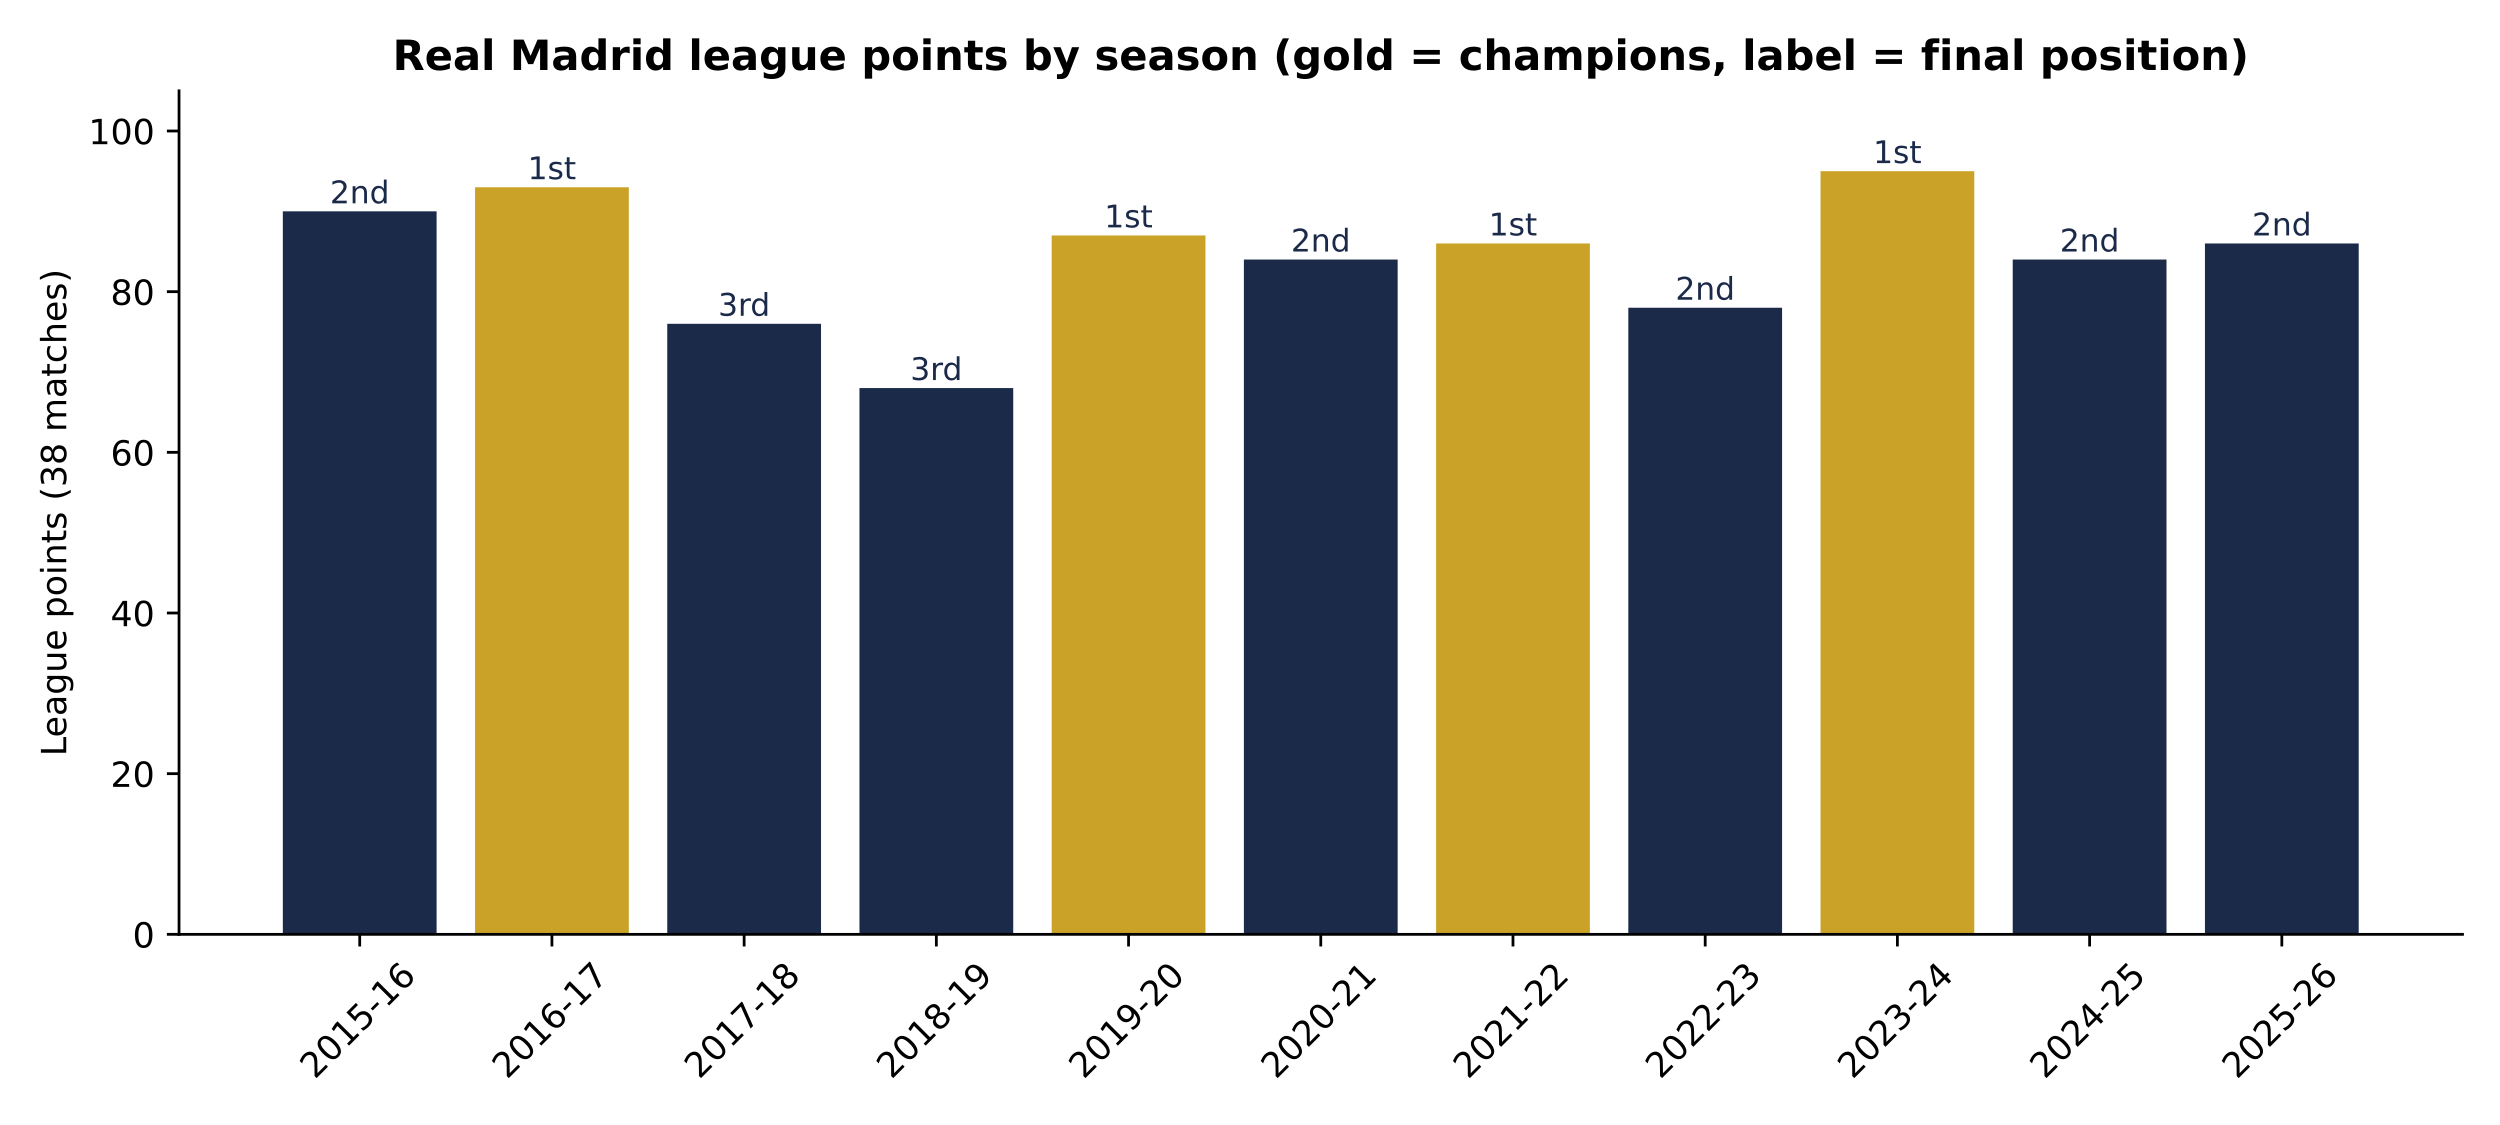
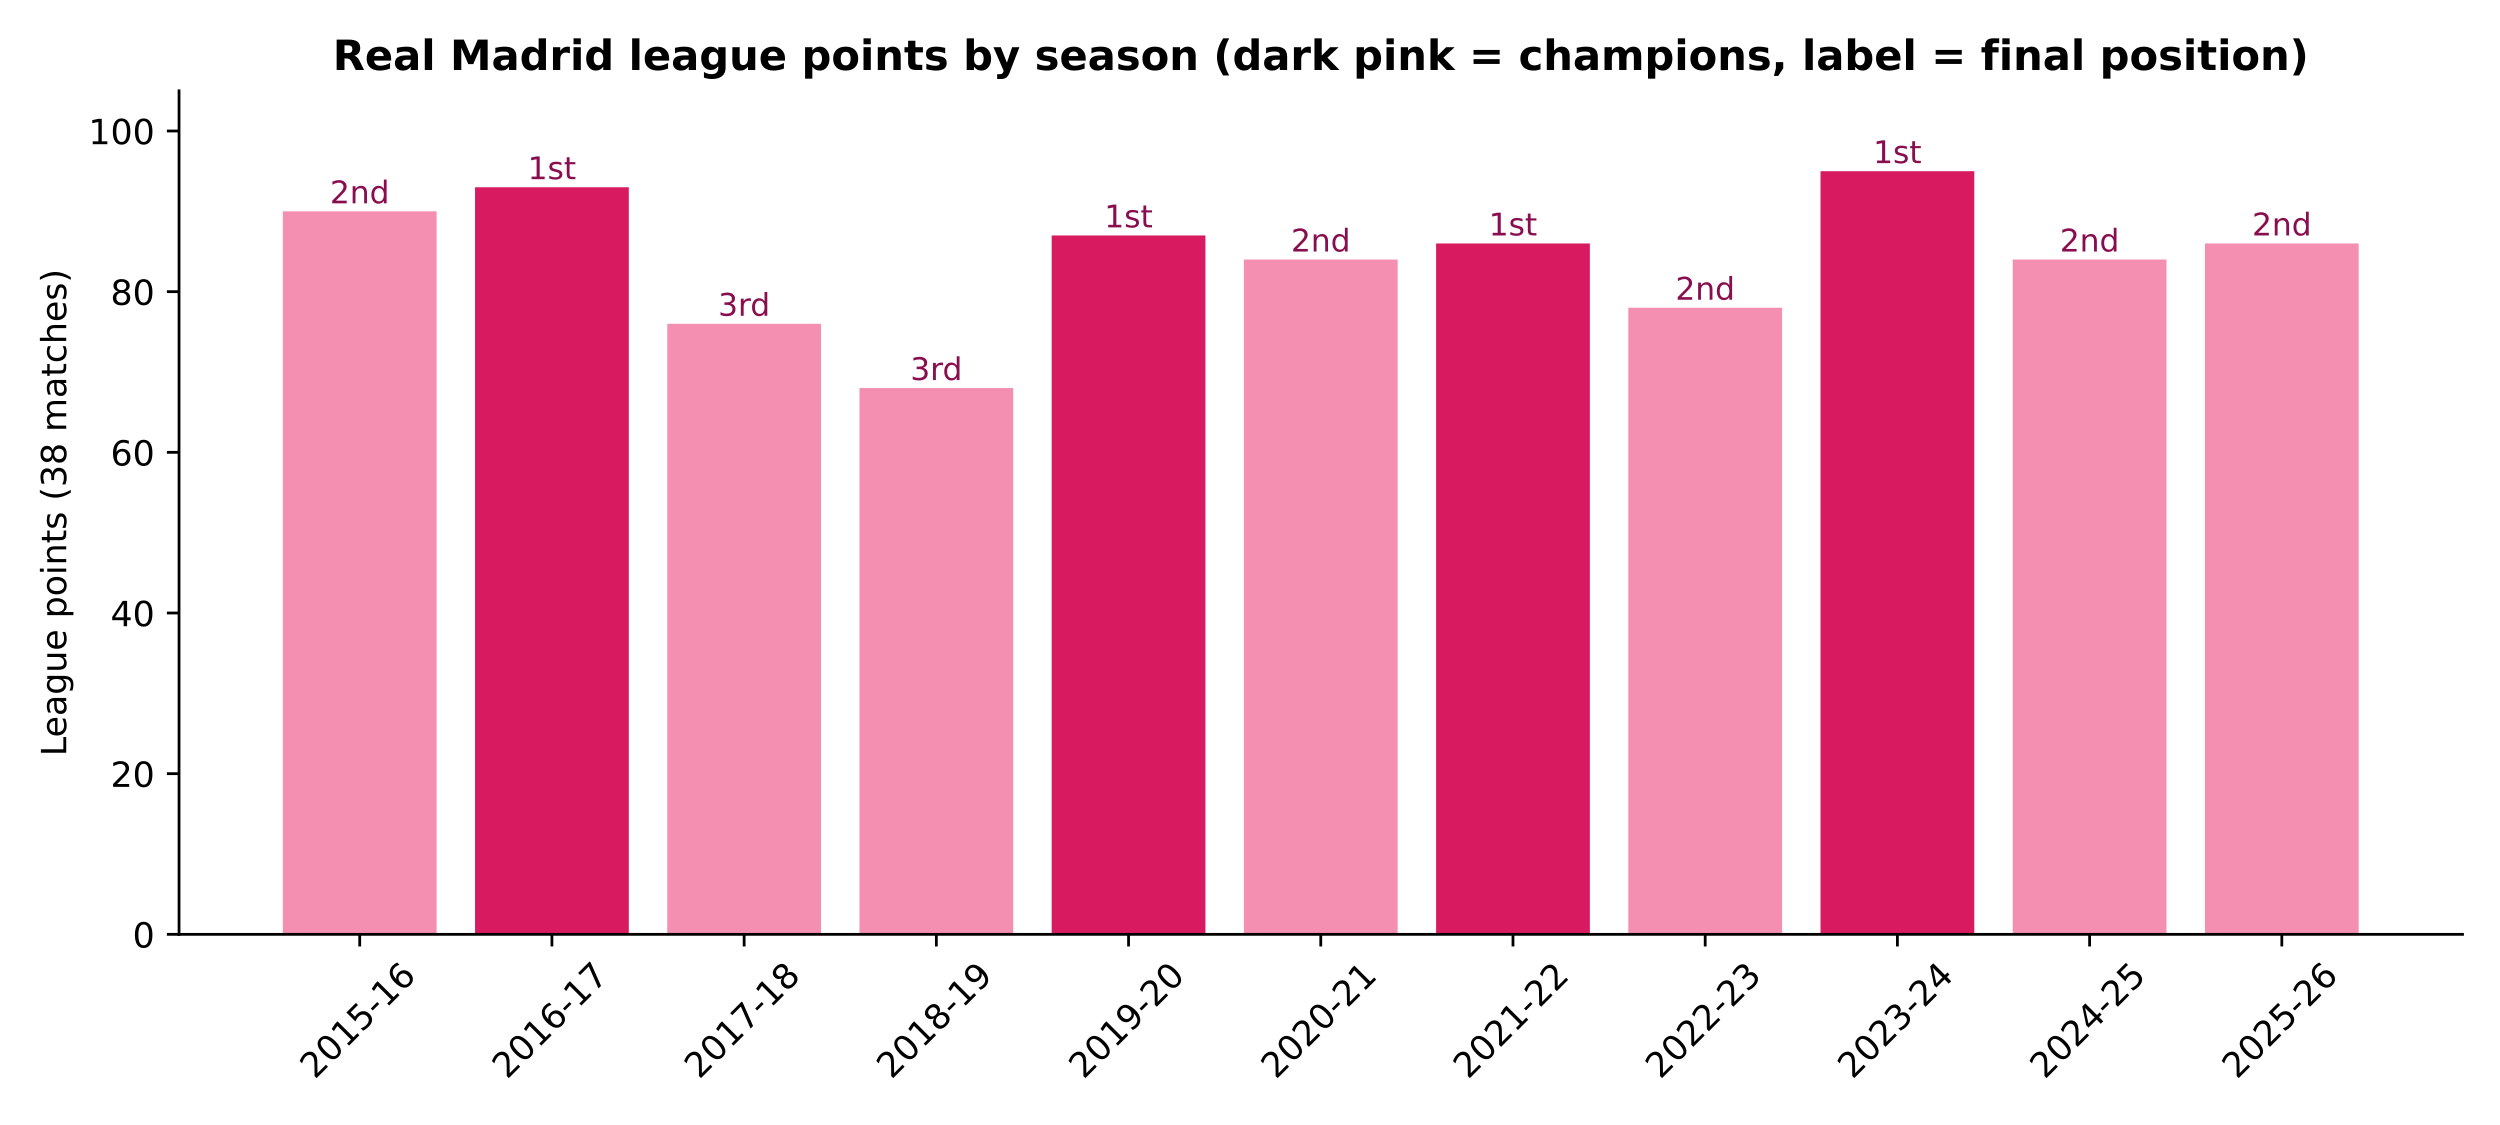
<svg xmlns="http://www.w3.org/2000/svg" xmlns:xlink="http://www.w3.org/1999/xlink" width="720pt" height="324pt" viewBox="0 0 720 324" version="1.1">
  <defs>
    <style type="text/css">*{stroke-linejoin: round; stroke-linecap: butt}</style>
  </defs>
  <g id="figure_1">
    <g id="patch_1">
      <path d="M 0 324  L 720 324  L 720 0  L 0 0  z " style="fill: #ffffff" />
    </g>
    <g id="axes_1">
      <g id="patch_2">
        <path d="M 51.562 269.091  L 709.2 269.091  L 709.2 26.16  L 51.562 26.16  z " style="fill: #ffffff" />
      </g>
      <g id="patch_3">
-         <path d="M 81.455 269.091  L 125.74 269.091  L 125.74 60.864  L 81.455 60.864  z " clip-path="url(#p6a31bbf5a3)" style="fill: #1b2a49" />
+         <path d="M 81.455 269.091  L 125.74 269.091  L 125.74 60.864  L 81.455 60.864  z " clip-path="url(#p1223b68e11)" style="fill: #f48fb1" />
      </g>
      <g id="patch_4">
-         <path d="M 136.812 269.091  L 181.097 269.091  L 181.097 53.924  L 136.812 53.924  z " clip-path="url(#p6a31bbf5a3)" style="fill: #c9a227" />
+         <path d="M 136.812 269.091  L 181.097 269.091  L 181.097 53.924  L 136.812 53.924  z " clip-path="url(#p1223b68e11)" style="fill: #d81b60" />
      </g>
      <g id="patch_5">
-         <path d="M 192.168 269.091  L 236.454 269.091  L 236.454 93.255  L 192.168 93.255  z " clip-path="url(#p6a31bbf5a3)" style="fill: #1b2a49" />
+         <path d="M 192.168 269.091  L 236.454 269.091  L 236.454 93.255  L 192.168 93.255  z " clip-path="url(#p1223b68e11)" style="fill: #f48fb1" />
      </g>
      <g id="patch_6">
-         <path d="M 247.525 269.091  L 291.81 269.091  L 291.81 111.764  L 247.525 111.764  z " clip-path="url(#p6a31bbf5a3)" style="fill: #1b2a49" />
+         <path d="M 247.525 269.091  L 291.81 269.091  L 291.81 111.764  L 247.525 111.764  z " clip-path="url(#p1223b68e11)" style="fill: #f48fb1" />
      </g>
      <g id="patch_7">
-         <path d="M 302.882 269.091  L 347.167 269.091  L 347.167 67.805  L 302.882 67.805  z " clip-path="url(#p6a31bbf5a3)" style="fill: #c9a227" />
+         <path d="M 302.882 269.091  L 347.167 269.091  L 347.167 67.805  L 302.882 67.805  z " clip-path="url(#p1223b68e11)" style="fill: #d81b60" />
      </g>
      <g id="patch_8">
-         <path d="M 358.238 269.091  L 402.524 269.091  L 402.524 74.746  L 358.238 74.746  z " clip-path="url(#p6a31bbf5a3)" style="fill: #1b2a49" />
+         <path d="M 358.238 269.091  L 402.524 269.091  L 402.524 74.746  L 358.238 74.746  z " clip-path="url(#p1223b68e11)" style="fill: #f48fb1" />
      </g>
      <g id="patch_9">
-         <path d="M 413.595 269.091  L 457.881 269.091  L 457.881 70.119  L 413.595 70.119  z " clip-path="url(#p6a31bbf5a3)" style="fill: #c9a227" />
+         <path d="M 413.595 269.091  L 457.881 269.091  L 457.881 70.119  L 413.595 70.119  z " clip-path="url(#p1223b68e11)" style="fill: #d81b60" />
      </g>
      <g id="patch_10">
-         <path d="M 468.952 269.091  L 513.237 269.091  L 513.237 88.628  L 468.952 88.628  z " clip-path="url(#p6a31bbf5a3)" style="fill: #1b2a49" />
+         <path d="M 468.952 269.091  L 513.237 269.091  L 513.237 88.628  L 468.952 88.628  z " clip-path="url(#p1223b68e11)" style="fill: #f48fb1" />
      </g>
      <g id="patch_11">
-         <path d="M 524.309 269.091  L 568.594 269.091  L 568.594 49.296  L 524.309 49.296  z " clip-path="url(#p6a31bbf5a3)" style="fill: #c9a227" />
+         <path d="M 524.309 269.091  L 568.594 269.091  L 568.594 49.296  L 524.309 49.296  z " clip-path="url(#p1223b68e11)" style="fill: #d81b60" />
      </g>
      <g id="patch_12">
-         <path d="M 579.665 269.091  L 623.951 269.091  L 623.951 74.746  L 579.665 74.746  z " clip-path="url(#p6a31bbf5a3)" style="fill: #1b2a49" />
+         <path d="M 579.665 269.091  L 623.951 269.091  L 623.951 74.746  L 579.665 74.746  z " clip-path="url(#p1223b68e11)" style="fill: #f48fb1" />
      </g>
      <g id="patch_13">
-         <path d="M 635.022 269.091  L 679.307 269.091  L 679.307 70.119  L 635.022 70.119  z " clip-path="url(#p6a31bbf5a3)" style="fill: #1b2a49" />
+         <path d="M 635.022 269.091  L 679.307 269.091  L 679.307 70.119  L 635.022 70.119  z " clip-path="url(#p1223b68e11)" style="fill: #f48fb1" />
      </g>
      <g id="matplotlib.axis_1">
        <g id="xtick_1">
          <g id="line2d_1">
            <defs>
-               <path id="m7128a86bc6" d="M 0 0  L 0 3.5  " style="stroke: #000000; stroke-width: 0.8" />
+               <path id="m77975d88f8" d="M 0 0  L 0 3.5  " style="stroke: #000000; stroke-width: 0.8" />
            </defs>
            <g>
-               <use xlink:href="#m7128a86bc6" x="103.598" y="269.091" style="stroke: #000000; stroke-width: 0.8" />
+               <use xlink:href="#m77975d88f8" x="103.598" y="269.091" style="stroke: #000000; stroke-width: 0.8" />
            </g>
          </g>
          <g id="text_1">
            <text style="font-size: 10px; font-family: 'DejaVu Sans', 'Bitstream Vera Sans', 'Computer Modern Sans Serif', 'Lucida Grande', 'Verdana', 'Geneva', 'Lucid', 'Arial', 'Helvetica', 'Avant Garde', sans-serif" transform="translate(90.66201 311.0083) rotate(-45)">2015-16</text>
          </g>
        </g>
        <g id="xtick_2">
          <g id="line2d_2">
            <g>
-               <use xlink:href="#m7128a86bc6" x="158.954" y="269.091" style="stroke: #000000; stroke-width: 0.8" />
+               <use xlink:href="#m77975d88f8" x="158.954" y="269.091" style="stroke: #000000; stroke-width: 0.8" />
            </g>
          </g>
          <g id="text_2">
            <text style="font-size: 10px; font-family: 'DejaVu Sans', 'Bitstream Vera Sans', 'Computer Modern Sans Serif', 'Lucida Grande', 'Verdana', 'Geneva', 'Lucid', 'Arial', 'Helvetica', 'Avant Garde', sans-serif" transform="translate(146.0187 311.0083) rotate(-45)">2016-17</text>
          </g>
        </g>
        <g id="xtick_3">
          <g id="line2d_3">
            <g>
-               <use xlink:href="#m7128a86bc6" x="214.311" y="269.091" style="stroke: #000000; stroke-width: 0.8" />
+               <use xlink:href="#m77975d88f8" x="214.311" y="269.091" style="stroke: #000000; stroke-width: 0.8" />
            </g>
          </g>
          <g id="text_3">
            <text style="font-size: 10px; font-family: 'DejaVu Sans', 'Bitstream Vera Sans', 'Computer Modern Sans Serif', 'Lucida Grande', 'Verdana', 'Geneva', 'Lucid', 'Arial', 'Helvetica', 'Avant Garde', sans-serif" transform="translate(201.3754 311.0083) rotate(-45)">2017-18</text>
          </g>
        </g>
        <g id="xtick_4">
          <g id="line2d_4">
            <g>
-               <use xlink:href="#m7128a86bc6" x="269.668" y="269.091" style="stroke: #000000; stroke-width: 0.8" />
+               <use xlink:href="#m77975d88f8" x="269.668" y="269.091" style="stroke: #000000; stroke-width: 0.8" />
            </g>
          </g>
          <g id="text_4">
            <text style="font-size: 10px; font-family: 'DejaVu Sans', 'Bitstream Vera Sans', 'Computer Modern Sans Serif', 'Lucida Grande', 'Verdana', 'Geneva', 'Lucid', 'Arial', 'Helvetica', 'Avant Garde', sans-serif" transform="translate(256.7321 311.0083) rotate(-45)">2018-19</text>
          </g>
        </g>
        <g id="xtick_5">
          <g id="line2d_5">
            <g>
-               <use xlink:href="#m7128a86bc6" x="325.024" y="269.091" style="stroke: #000000; stroke-width: 0.8" />
+               <use xlink:href="#m77975d88f8" x="325.024" y="269.091" style="stroke: #000000; stroke-width: 0.8" />
            </g>
          </g>
          <g id="text_5">
            <text style="font-size: 10px; font-family: 'DejaVu Sans', 'Bitstream Vera Sans', 'Computer Modern Sans Serif', 'Lucida Grande', 'Verdana', 'Geneva', 'Lucid', 'Arial', 'Helvetica', 'Avant Garde', sans-serif" transform="translate(312.0888 311.0083) rotate(-45)">2019-20</text>
          </g>
        </g>
        <g id="xtick_6">
          <g id="line2d_6">
            <g>
-               <use xlink:href="#m7128a86bc6" x="380.381" y="269.091" style="stroke: #000000; stroke-width: 0.8" />
+               <use xlink:href="#m77975d88f8" x="380.381" y="269.091" style="stroke: #000000; stroke-width: 0.8" />
            </g>
          </g>
          <g id="text_6">
            <text style="font-size: 10px; font-family: 'DejaVu Sans', 'Bitstream Vera Sans', 'Computer Modern Sans Serif', 'Lucida Grande', 'Verdana', 'Geneva', 'Lucid', 'Arial', 'Helvetica', 'Avant Garde', sans-serif" transform="translate(367.4455 311.0083) rotate(-45)">2020-21</text>
          </g>
        </g>
        <g id="xtick_7">
          <g id="line2d_7">
            <g>
-               <use xlink:href="#m7128a86bc6" x="435.738" y="269.091" style="stroke: #000000; stroke-width: 0.8" />
+               <use xlink:href="#m77975d88f8" x="435.738" y="269.091" style="stroke: #000000; stroke-width: 0.8" />
            </g>
          </g>
          <g id="text_7">
            <text style="font-size: 10px; font-family: 'DejaVu Sans', 'Bitstream Vera Sans', 'Computer Modern Sans Serif', 'Lucida Grande', 'Verdana', 'Geneva', 'Lucid', 'Arial', 'Helvetica', 'Avant Garde', sans-serif" transform="translate(422.8022 311.0083) rotate(-45)">2021-22</text>
          </g>
        </g>
        <g id="xtick_8">
          <g id="line2d_8">
            <g>
-               <use xlink:href="#m7128a86bc6" x="491.095" y="269.091" style="stroke: #000000; stroke-width: 0.8" />
+               <use xlink:href="#m77975d88f8" x="491.095" y="269.091" style="stroke: #000000; stroke-width: 0.8" />
            </g>
          </g>
          <g id="text_8">
            <text style="font-size: 10px; font-family: 'DejaVu Sans', 'Bitstream Vera Sans', 'Computer Modern Sans Serif', 'Lucida Grande', 'Verdana', 'Geneva', 'Lucid', 'Arial', 'Helvetica', 'Avant Garde', sans-serif" transform="translate(478.1589 311.0083) rotate(-45)">2022-23</text>
          </g>
        </g>
        <g id="xtick_9">
          <g id="line2d_9">
            <g>
-               <use xlink:href="#m7128a86bc6" x="546.451" y="269.091" style="stroke: #000000; stroke-width: 0.8" />
+               <use xlink:href="#m77975d88f8" x="546.451" y="269.091" style="stroke: #000000; stroke-width: 0.8" />
            </g>
          </g>
          <g id="text_9">
            <text style="font-size: 10px; font-family: 'DejaVu Sans', 'Bitstream Vera Sans', 'Computer Modern Sans Serif', 'Lucida Grande', 'Verdana', 'Geneva', 'Lucid', 'Arial', 'Helvetica', 'Avant Garde', sans-serif" transform="translate(533.5157 311.0083) rotate(-45)">2023-24</text>
          </g>
        </g>
        <g id="xtick_10">
          <g id="line2d_10">
            <g>
-               <use xlink:href="#m7128a86bc6" x="601.808" y="269.091" style="stroke: #000000; stroke-width: 0.8" />
+               <use xlink:href="#m77975d88f8" x="601.808" y="269.091" style="stroke: #000000; stroke-width: 0.8" />
            </g>
          </g>
          <g id="text_10">
            <text style="font-size: 10px; font-family: 'DejaVu Sans', 'Bitstream Vera Sans', 'Computer Modern Sans Serif', 'Lucida Grande', 'Verdana', 'Geneva', 'Lucid', 'Arial', 'Helvetica', 'Avant Garde', sans-serif" transform="translate(588.8724 311.0083) rotate(-45)">2024-25</text>
          </g>
        </g>
        <g id="xtick_11">
          <g id="line2d_11">
            <g>
-               <use xlink:href="#m7128a86bc6" x="657.165" y="269.091" style="stroke: #000000; stroke-width: 0.8" />
+               <use xlink:href="#m77975d88f8" x="657.165" y="269.091" style="stroke: #000000; stroke-width: 0.8" />
            </g>
          </g>
          <g id="text_11">
            <text style="font-size: 10px; font-family: 'DejaVu Sans', 'Bitstream Vera Sans', 'Computer Modern Sans Serif', 'Lucida Grande', 'Verdana', 'Geneva', 'Lucid', 'Arial', 'Helvetica', 'Avant Garde', sans-serif" transform="translate(644.2291 311.0083) rotate(-45)">2025-26</text>
          </g>
        </g>
      </g>
      <g id="matplotlib.axis_2">
        <g id="ytick_1">
          <g id="line2d_12">
            <defs>
-               <path id="mccb5807de3" d="M 0 0  L -3.5 0  " style="stroke: #000000; stroke-width: 0.8" />
+               <path id="m03e4082c44" d="M 0 0  L -3.5 0  " style="stroke: #000000; stroke-width: 0.8" />
            </defs>
            <g>
-               <use xlink:href="#mccb5807de3" x="51.562" y="269.091" style="stroke: #000000; stroke-width: 0.8" />
+               <use xlink:href="#m03e4082c44" x="51.562" y="269.091" style="stroke: #000000; stroke-width: 0.8" />
            </g>
          </g>
          <g id="text_12">
            <text style="font-size: 10px; font-family: 'DejaVu Sans', 'Bitstream Vera Sans', 'Computer Modern Sans Serif', 'Lucida Grande', 'Verdana', 'Geneva', 'Lucid', 'Arial', 'Helvetica', 'Avant Garde', sans-serif; text-anchor: end" x="44.562" y="272.89" transform="rotate(-0 44.56234 272.8899)">0</text>
          </g>
        </g>
        <g id="ytick_2">
          <g id="line2d_13">
            <g>
-               <use xlink:href="#mccb5807de3" x="51.562" y="222.818" style="stroke: #000000; stroke-width: 0.8" />
+               <use xlink:href="#m03e4082c44" x="51.562" y="222.818" style="stroke: #000000; stroke-width: 0.8" />
            </g>
          </g>
          <g id="text_13">
            <text style="font-size: 10px; font-family: 'DejaVu Sans', 'Bitstream Vera Sans', 'Computer Modern Sans Serif', 'Lucida Grande', 'Verdana', 'Geneva', 'Lucid', 'Arial', 'Helvetica', 'Avant Garde', sans-serif; text-anchor: end" x="44.562" y="226.617" transform="rotate(-0 44.56234 226.6173)">20</text>
          </g>
        </g>
        <g id="ytick_3">
          <g id="line2d_14">
            <g>
-               <use xlink:href="#mccb5807de3" x="51.562" y="176.546" style="stroke: #000000; stroke-width: 0.8" />
+               <use xlink:href="#m03e4082c44" x="51.562" y="176.546" style="stroke: #000000; stroke-width: 0.8" />
            </g>
          </g>
          <g id="text_14">
            <text style="font-size: 10px; font-family: 'DejaVu Sans', 'Bitstream Vera Sans', 'Computer Modern Sans Serif', 'Lucida Grande', 'Verdana', 'Geneva', 'Lucid', 'Arial', 'Helvetica', 'Avant Garde', sans-serif; text-anchor: end" x="44.562" y="180.345" transform="rotate(-0 44.56234 180.3447)">40</text>
          </g>
        </g>
        <g id="ytick_4">
          <g id="line2d_15">
            <g>
-               <use xlink:href="#mccb5807de3" x="51.562" y="130.273" style="stroke: #000000; stroke-width: 0.8" />
+               <use xlink:href="#m03e4082c44" x="51.562" y="130.273" style="stroke: #000000; stroke-width: 0.8" />
            </g>
          </g>
          <g id="text_15">
            <text style="font-size: 10px; font-family: 'DejaVu Sans', 'Bitstream Vera Sans', 'Computer Modern Sans Serif', 'Lucida Grande', 'Verdana', 'Geneva', 'Lucid', 'Arial', 'Helvetica', 'Avant Garde', sans-serif; text-anchor: end" x="44.562" y="134.072" transform="rotate(-0 44.56234 134.0721)">60</text>
          </g>
        </g>
        <g id="ytick_5">
          <g id="line2d_16">
            <g>
-               <use xlink:href="#mccb5807de3" x="51.562" y="84.001" style="stroke: #000000; stroke-width: 0.8" />
+               <use xlink:href="#m03e4082c44" x="51.562" y="84.001" style="stroke: #000000; stroke-width: 0.8" />
            </g>
          </g>
          <g id="text_16">
            <text style="font-size: 10px; font-family: 'DejaVu Sans', 'Bitstream Vera Sans', 'Computer Modern Sans Serif', 'Lucida Grande', 'Verdana', 'Geneva', 'Lucid', 'Arial', 'Helvetica', 'Avant Garde', sans-serif; text-anchor: end" x="44.562" y="87.8" transform="rotate(-0 44.56234 87.79955)">80</text>
          </g>
        </g>
        <g id="ytick_6">
          <g id="line2d_17">
            <g>
-               <use xlink:href="#mccb5807de3" x="51.562" y="37.728" style="stroke: #000000; stroke-width: 0.8" />
+               <use xlink:href="#m03e4082c44" x="51.562" y="37.728" style="stroke: #000000; stroke-width: 0.8" />
            </g>
          </g>
          <g id="text_17">
            <text style="font-size: 10px; font-family: 'DejaVu Sans', 'Bitstream Vera Sans', 'Computer Modern Sans Serif', 'Lucida Grande', 'Verdana', 'Geneva', 'Lucid', 'Arial', 'Helvetica', 'Avant Garde', sans-serif; text-anchor: end" x="44.562" y="41.527" transform="rotate(-0 44.56234 41.52697)">100</text>
          </g>
        </g>
        <g id="text_18">
          <text style="font-size: 10px; font-family: 'DejaVu Sans', 'Bitstream Vera Sans', 'Computer Modern Sans Serif', 'Lucida Grande', 'Verdana', 'Geneva', 'Lucid', 'Arial', 'Helvetica', 'Avant Garde', sans-serif; text-anchor: middle" x="19.073" y="147.626" transform="rotate(-90 19.0725 147.6255)">League points (38 matches)</text>
        </g>
      </g>
      <g id="patch_14">
        <path d="M 51.562 269.091  L 51.562 26.16  " style="fill: none; stroke: #000000; stroke-width: 0.8; stroke-linejoin: miter; stroke-linecap: square" />
      </g>
      <g id="patch_15">
        <path d="M 51.562 269.091  L 709.2 269.091  " style="fill: none; stroke: #000000; stroke-width: 0.8; stroke-linejoin: miter; stroke-linecap: square" />
      </g>
      <g id="text_19">
-         <text style="font-size: 9px; font-family: 'DejaVu Sans', 'Bitstream Vera Sans', 'Computer Modern Sans Serif', 'Lucida Grande', 'Verdana', 'Geneva', 'Lucid', 'Arial', 'Helvetica', 'Avant Garde', sans-serif; text-anchor: middle; fill: #1b2a49" x="103.598" y="58.551" transform="rotate(-0 103.5976 58.5508)">2nd</text>
+         <text style="font-size: 9px; font-family: 'DejaVu Sans', 'Bitstream Vera Sans', 'Computer Modern Sans Serif', 'Lucida Grande', 'Verdana', 'Geneva', 'Lucid', 'Arial', 'Helvetica', 'Avant Garde', sans-serif; text-anchor: middle; fill: #880e4f" x="103.598" y="58.551" transform="rotate(-0 103.5976 58.5508)">2nd</text>
      </g>
      <g id="text_20">
-         <text style="font-size: 9px; font-family: 'DejaVu Sans', 'Bitstream Vera Sans', 'Computer Modern Sans Serif', 'Lucida Grande', 'Verdana', 'Geneva', 'Lucid', 'Arial', 'Helvetica', 'Avant Garde', sans-serif; text-anchor: middle; fill: #1b2a49" x="158.954" y="51.61" transform="rotate(-0 158.9544 51.60992)">1st</text>
+         <text style="font-size: 9px; font-family: 'DejaVu Sans', 'Bitstream Vera Sans', 'Computer Modern Sans Serif', 'Lucida Grande', 'Verdana', 'Geneva', 'Lucid', 'Arial', 'Helvetica', 'Avant Garde', sans-serif; text-anchor: middle; fill: #880e4f" x="158.954" y="51.61" transform="rotate(-0 158.9544 51.60992)">1st</text>
      </g>
      <g id="text_21">
-         <text style="font-size: 9px; font-family: 'DejaVu Sans', 'Bitstream Vera Sans', 'Computer Modern Sans Serif', 'Lucida Grande', 'Verdana', 'Geneva', 'Lucid', 'Arial', 'Helvetica', 'Avant Garde', sans-serif; text-anchor: middle; fill: #1b2a49" x="214.311" y="90.942" transform="rotate(-0 214.3111 90.94161)">3rd</text>
+         <text style="font-size: 9px; font-family: 'DejaVu Sans', 'Bitstream Vera Sans', 'Computer Modern Sans Serif', 'Lucida Grande', 'Verdana', 'Geneva', 'Lucid', 'Arial', 'Helvetica', 'Avant Garde', sans-serif; text-anchor: middle; fill: #880e4f" x="214.311" y="90.942" transform="rotate(-0 214.3111 90.94161)">3rd</text>
      </g>
      <g id="text_22">
-         <text style="font-size: 9px; font-family: 'DejaVu Sans', 'Bitstream Vera Sans', 'Computer Modern Sans Serif', 'Lucida Grande', 'Verdana', 'Geneva', 'Lucid', 'Arial', 'Helvetica', 'Avant Garde', sans-serif; text-anchor: middle; fill: #1b2a49" x="269.668" y="109.451" transform="rotate(-0 269.6678 109.4506)">3rd</text>
+         <text style="font-size: 9px; font-family: 'DejaVu Sans', 'Bitstream Vera Sans', 'Computer Modern Sans Serif', 'Lucida Grande', 'Verdana', 'Geneva', 'Lucid', 'Arial', 'Helvetica', 'Avant Garde', sans-serif; text-anchor: middle; fill: #880e4f" x="269.668" y="109.451" transform="rotate(-0 269.6678 109.4506)">3rd</text>
      </g>
      <g id="text_23">
-         <text style="font-size: 9px; font-family: 'DejaVu Sans', 'Bitstream Vera Sans', 'Computer Modern Sans Serif', 'Lucida Grande', 'Verdana', 'Geneva', 'Lucid', 'Arial', 'Helvetica', 'Avant Garde', sans-serif; text-anchor: middle; fill: #1b2a49" x="325.024" y="65.492" transform="rotate(-0 325.0245 65.49169)">1st</text>
+         <text style="font-size: 9px; font-family: 'DejaVu Sans', 'Bitstream Vera Sans', 'Computer Modern Sans Serif', 'Lucida Grande', 'Verdana', 'Geneva', 'Lucid', 'Arial', 'Helvetica', 'Avant Garde', sans-serif; text-anchor: middle; fill: #880e4f" x="325.024" y="65.492" transform="rotate(-0 325.0245 65.49169)">1st</text>
      </g>
      <g id="text_24">
-         <text style="font-size: 9px; font-family: 'DejaVu Sans', 'Bitstream Vera Sans', 'Computer Modern Sans Serif', 'Lucida Grande', 'Verdana', 'Geneva', 'Lucid', 'Arial', 'Helvetica', 'Avant Garde', sans-serif; text-anchor: middle; fill: #1b2a49" x="380.381" y="72.433" transform="rotate(-0 380.3812 72.43258)">2nd</text>
+         <text style="font-size: 9px; font-family: 'DejaVu Sans', 'Bitstream Vera Sans', 'Computer Modern Sans Serif', 'Lucida Grande', 'Verdana', 'Geneva', 'Lucid', 'Arial', 'Helvetica', 'Avant Garde', sans-serif; text-anchor: middle; fill: #880e4f" x="380.381" y="72.433" transform="rotate(-0 380.3812 72.43258)">2nd</text>
      </g>
      <g id="text_25">
-         <text style="font-size: 9px; font-family: 'DejaVu Sans', 'Bitstream Vera Sans', 'Computer Modern Sans Serif', 'Lucida Grande', 'Verdana', 'Geneva', 'Lucid', 'Arial', 'Helvetica', 'Avant Garde', sans-serif; text-anchor: middle; fill: #1b2a49" x="435.738" y="67.805" transform="rotate(-0 435.7379 67.80532)">1st</text>
+         <text style="font-size: 9px; font-family: 'DejaVu Sans', 'Bitstream Vera Sans', 'Computer Modern Sans Serif', 'Lucida Grande', 'Verdana', 'Geneva', 'Lucid', 'Arial', 'Helvetica', 'Avant Garde', sans-serif; text-anchor: middle; fill: #880e4f" x="435.738" y="67.805" transform="rotate(-0 435.7379 67.80532)">1st</text>
      </g>
      <g id="text_26">
-         <text style="font-size: 9px; font-family: 'DejaVu Sans', 'Bitstream Vera Sans', 'Computer Modern Sans Serif', 'Lucida Grande', 'Verdana', 'Geneva', 'Lucid', 'Arial', 'Helvetica', 'Avant Garde', sans-serif; text-anchor: middle; fill: #1b2a49" x="491.095" y="86.314" transform="rotate(-0 491.0946 86.31435)">2nd</text>
+         <text style="font-size: 9px; font-family: 'DejaVu Sans', 'Bitstream Vera Sans', 'Computer Modern Sans Serif', 'Lucida Grande', 'Verdana', 'Geneva', 'Lucid', 'Arial', 'Helvetica', 'Avant Garde', sans-serif; text-anchor: middle; fill: #880e4f" x="491.095" y="86.314" transform="rotate(-0 491.0946 86.31435)">2nd</text>
      </g>
      <g id="text_27">
-         <text style="font-size: 9px; font-family: 'DejaVu Sans', 'Bitstream Vera Sans', 'Computer Modern Sans Serif', 'Lucida Grande', 'Verdana', 'Geneva', 'Lucid', 'Arial', 'Helvetica', 'Avant Garde', sans-serif; text-anchor: middle; fill: #1b2a49" x="546.451" y="46.983" transform="rotate(-0 546.4513 46.98266)">1st</text>
+         <text style="font-size: 9px; font-family: 'DejaVu Sans', 'Bitstream Vera Sans', 'Computer Modern Sans Serif', 'Lucida Grande', 'Verdana', 'Geneva', 'Lucid', 'Arial', 'Helvetica', 'Avant Garde', sans-serif; text-anchor: middle; fill: #880e4f" x="546.451" y="46.983" transform="rotate(-0 546.4513 46.98266)">1st</text>
      </g>
      <g id="text_28">
-         <text style="font-size: 9px; font-family: 'DejaVu Sans', 'Bitstream Vera Sans', 'Computer Modern Sans Serif', 'Lucida Grande', 'Verdana', 'Geneva', 'Lucid', 'Arial', 'Helvetica', 'Avant Garde', sans-serif; text-anchor: middle; fill: #1b2a49" x="601.808" y="72.433" transform="rotate(-0 601.808 72.43258)">2nd</text>
+         <text style="font-size: 9px; font-family: 'DejaVu Sans', 'Bitstream Vera Sans', 'Computer Modern Sans Serif', 'Lucida Grande', 'Verdana', 'Geneva', 'Lucid', 'Arial', 'Helvetica', 'Avant Garde', sans-serif; text-anchor: middle; fill: #880e4f" x="601.808" y="72.433" transform="rotate(-0 601.808 72.43258)">2nd</text>
      </g>
      <g id="text_29">
-         <text style="font-size: 9px; font-family: 'DejaVu Sans', 'Bitstream Vera Sans', 'Computer Modern Sans Serif', 'Lucida Grande', 'Verdana', 'Geneva', 'Lucid', 'Arial', 'Helvetica', 'Avant Garde', sans-serif; text-anchor: middle; fill: #1b2a49" x="657.165" y="67.805" transform="rotate(-0 657.1647 67.80532)">2nd</text>
+         <text style="font-size: 9px; font-family: 'DejaVu Sans', 'Bitstream Vera Sans', 'Computer Modern Sans Serif', 'Lucida Grande', 'Verdana', 'Geneva', 'Lucid', 'Arial', 'Helvetica', 'Avant Garde', sans-serif; text-anchor: middle; fill: #880e4f" x="657.165" y="67.805" transform="rotate(-0 657.1647 67.80532)">2nd</text>
      </g>
      <g id="text_30">
-         <text style="font-weight: 700; font-size: 12px; font-family: 'DejaVu Sans', 'Bitstream Vera Sans', 'Computer Modern Sans Serif', 'Lucida Grande', 'Verdana', 'Geneva', 'Lucid', 'Arial', 'Helvetica', 'Avant Garde', sans-serif; text-anchor: middle" x="380.381" y="20.16" transform="rotate(-0 380.3812 20.16)">Real Madrid league points by season (gold = champions, label = final position)</text>
+         <text style="font-weight: 700; font-size: 12px; font-family: 'DejaVu Sans', 'Bitstream Vera Sans', 'Computer Modern Sans Serif', 'Lucida Grande', 'Verdana', 'Geneva', 'Lucid', 'Arial', 'Helvetica', 'Avant Garde', sans-serif; text-anchor: middle" x="380.381" y="20.16" transform="rotate(-0 380.3812 20.16)">Real Madrid league points by season (dark pink = champions, label = final position)</text>
      </g>
    </g>
  </g>
  <defs>
-     <clipPath id="p6a31bbf5a3">
+     <clipPath id="p1223b68e11">
      <rect x="51.562" y="26.16" width="657.638" height="242.931" />
    </clipPath>
  </defs>
</svg>
